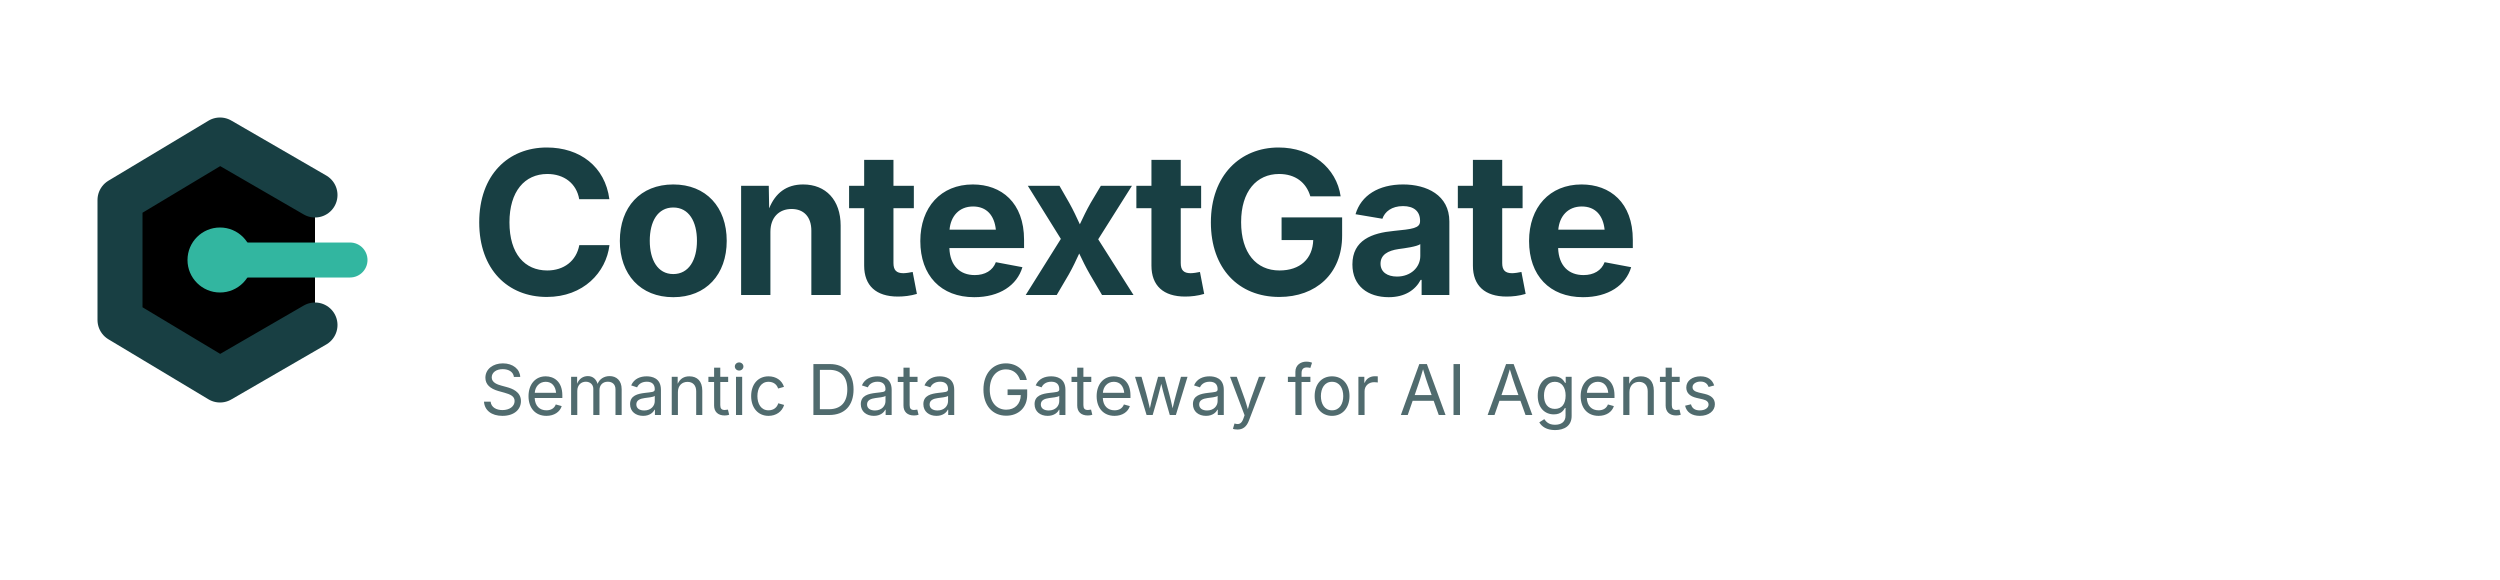
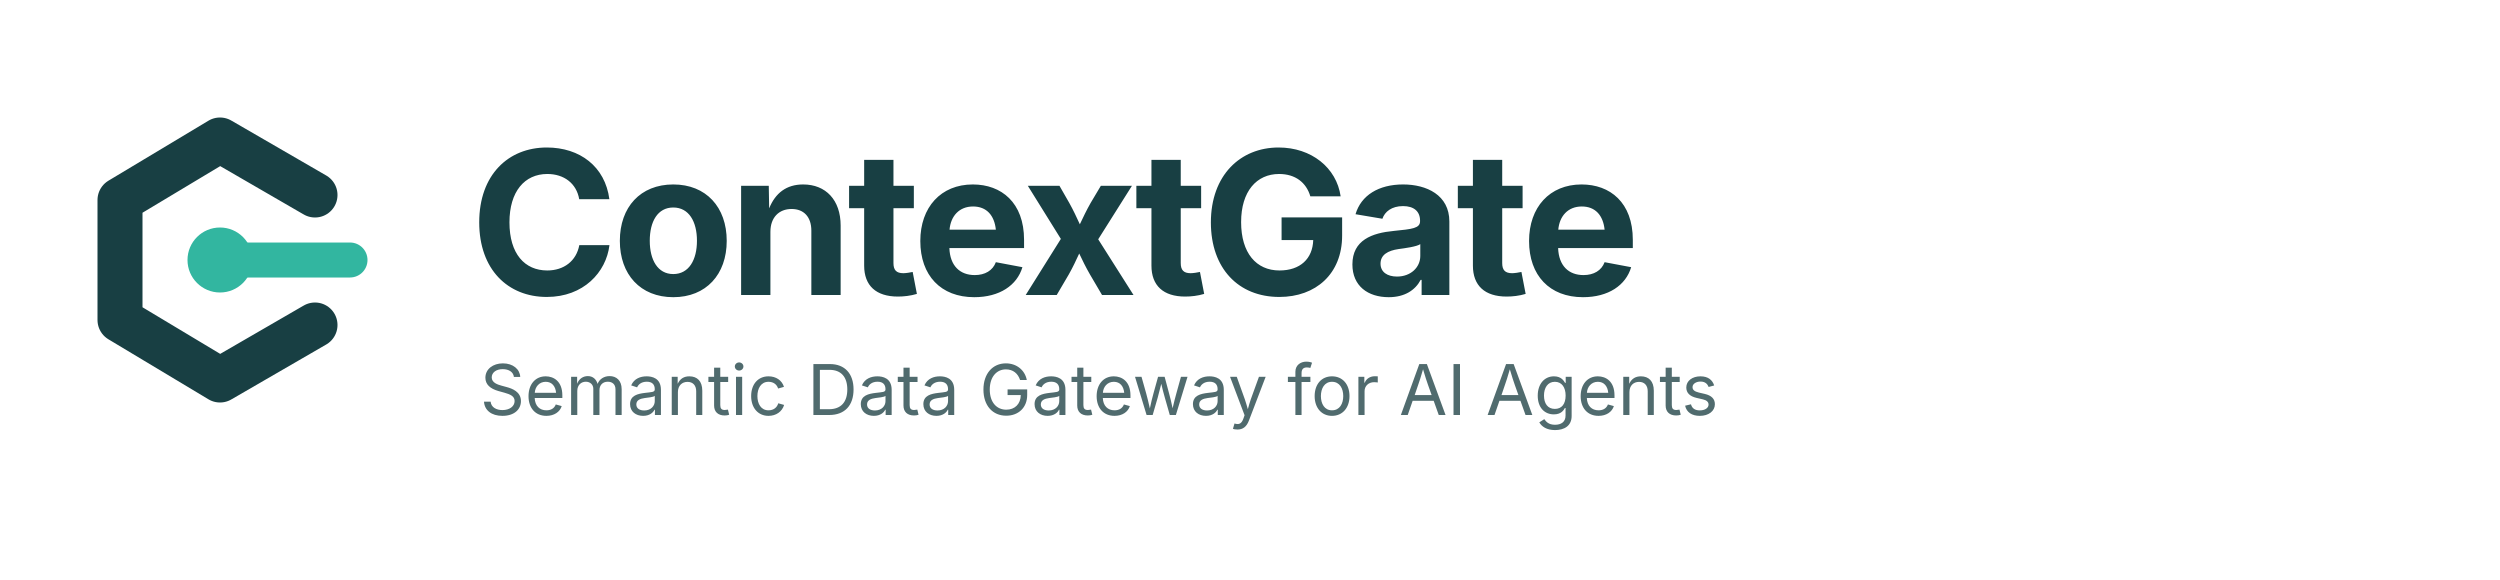
<svg xmlns="http://www.w3.org/2000/svg" viewBox="0 0 500 116" role="img" aria-labelledby="title desc">
  <g transform="translate(12 20)">
-     <path d="M51 19 32 8 12 20v24l20 12 19-11" stroke="#183f43" stroke-width="9" stroke-linecap="round" stroke-linejoin="round" />
-     <path d="M33 32h25" stroke="#32b6a0" stroke-width="7" stroke-linecap="round" />
+     <path fill="none" d="M51 19 32 8 12 20v24l20 12 19-11" stroke="#183f43" stroke-width="9" stroke-linecap="round" stroke-linejoin="round" />
+     <path fill="none" d="M33 32h25" stroke="#32b6a0" stroke-width="7" stroke-linecap="round" />
    <circle cx="32" cy="32" r="6.5" fill="#32b6a0" />
  </g>
  <g fill="#183f43" font-family="Inter, -apple-system, BlinkMacSystemFont, Segoe UI, sans-serif">
    <text x="94" y="59" font-size="40" font-weight="700" letter-spacing="-1.2">ContextGate</text>
    <text x="96" y="83" font-size="14" fill="#506b6e">Semantic Data Gateway for AI Agents</text>
  </g>
</svg>
